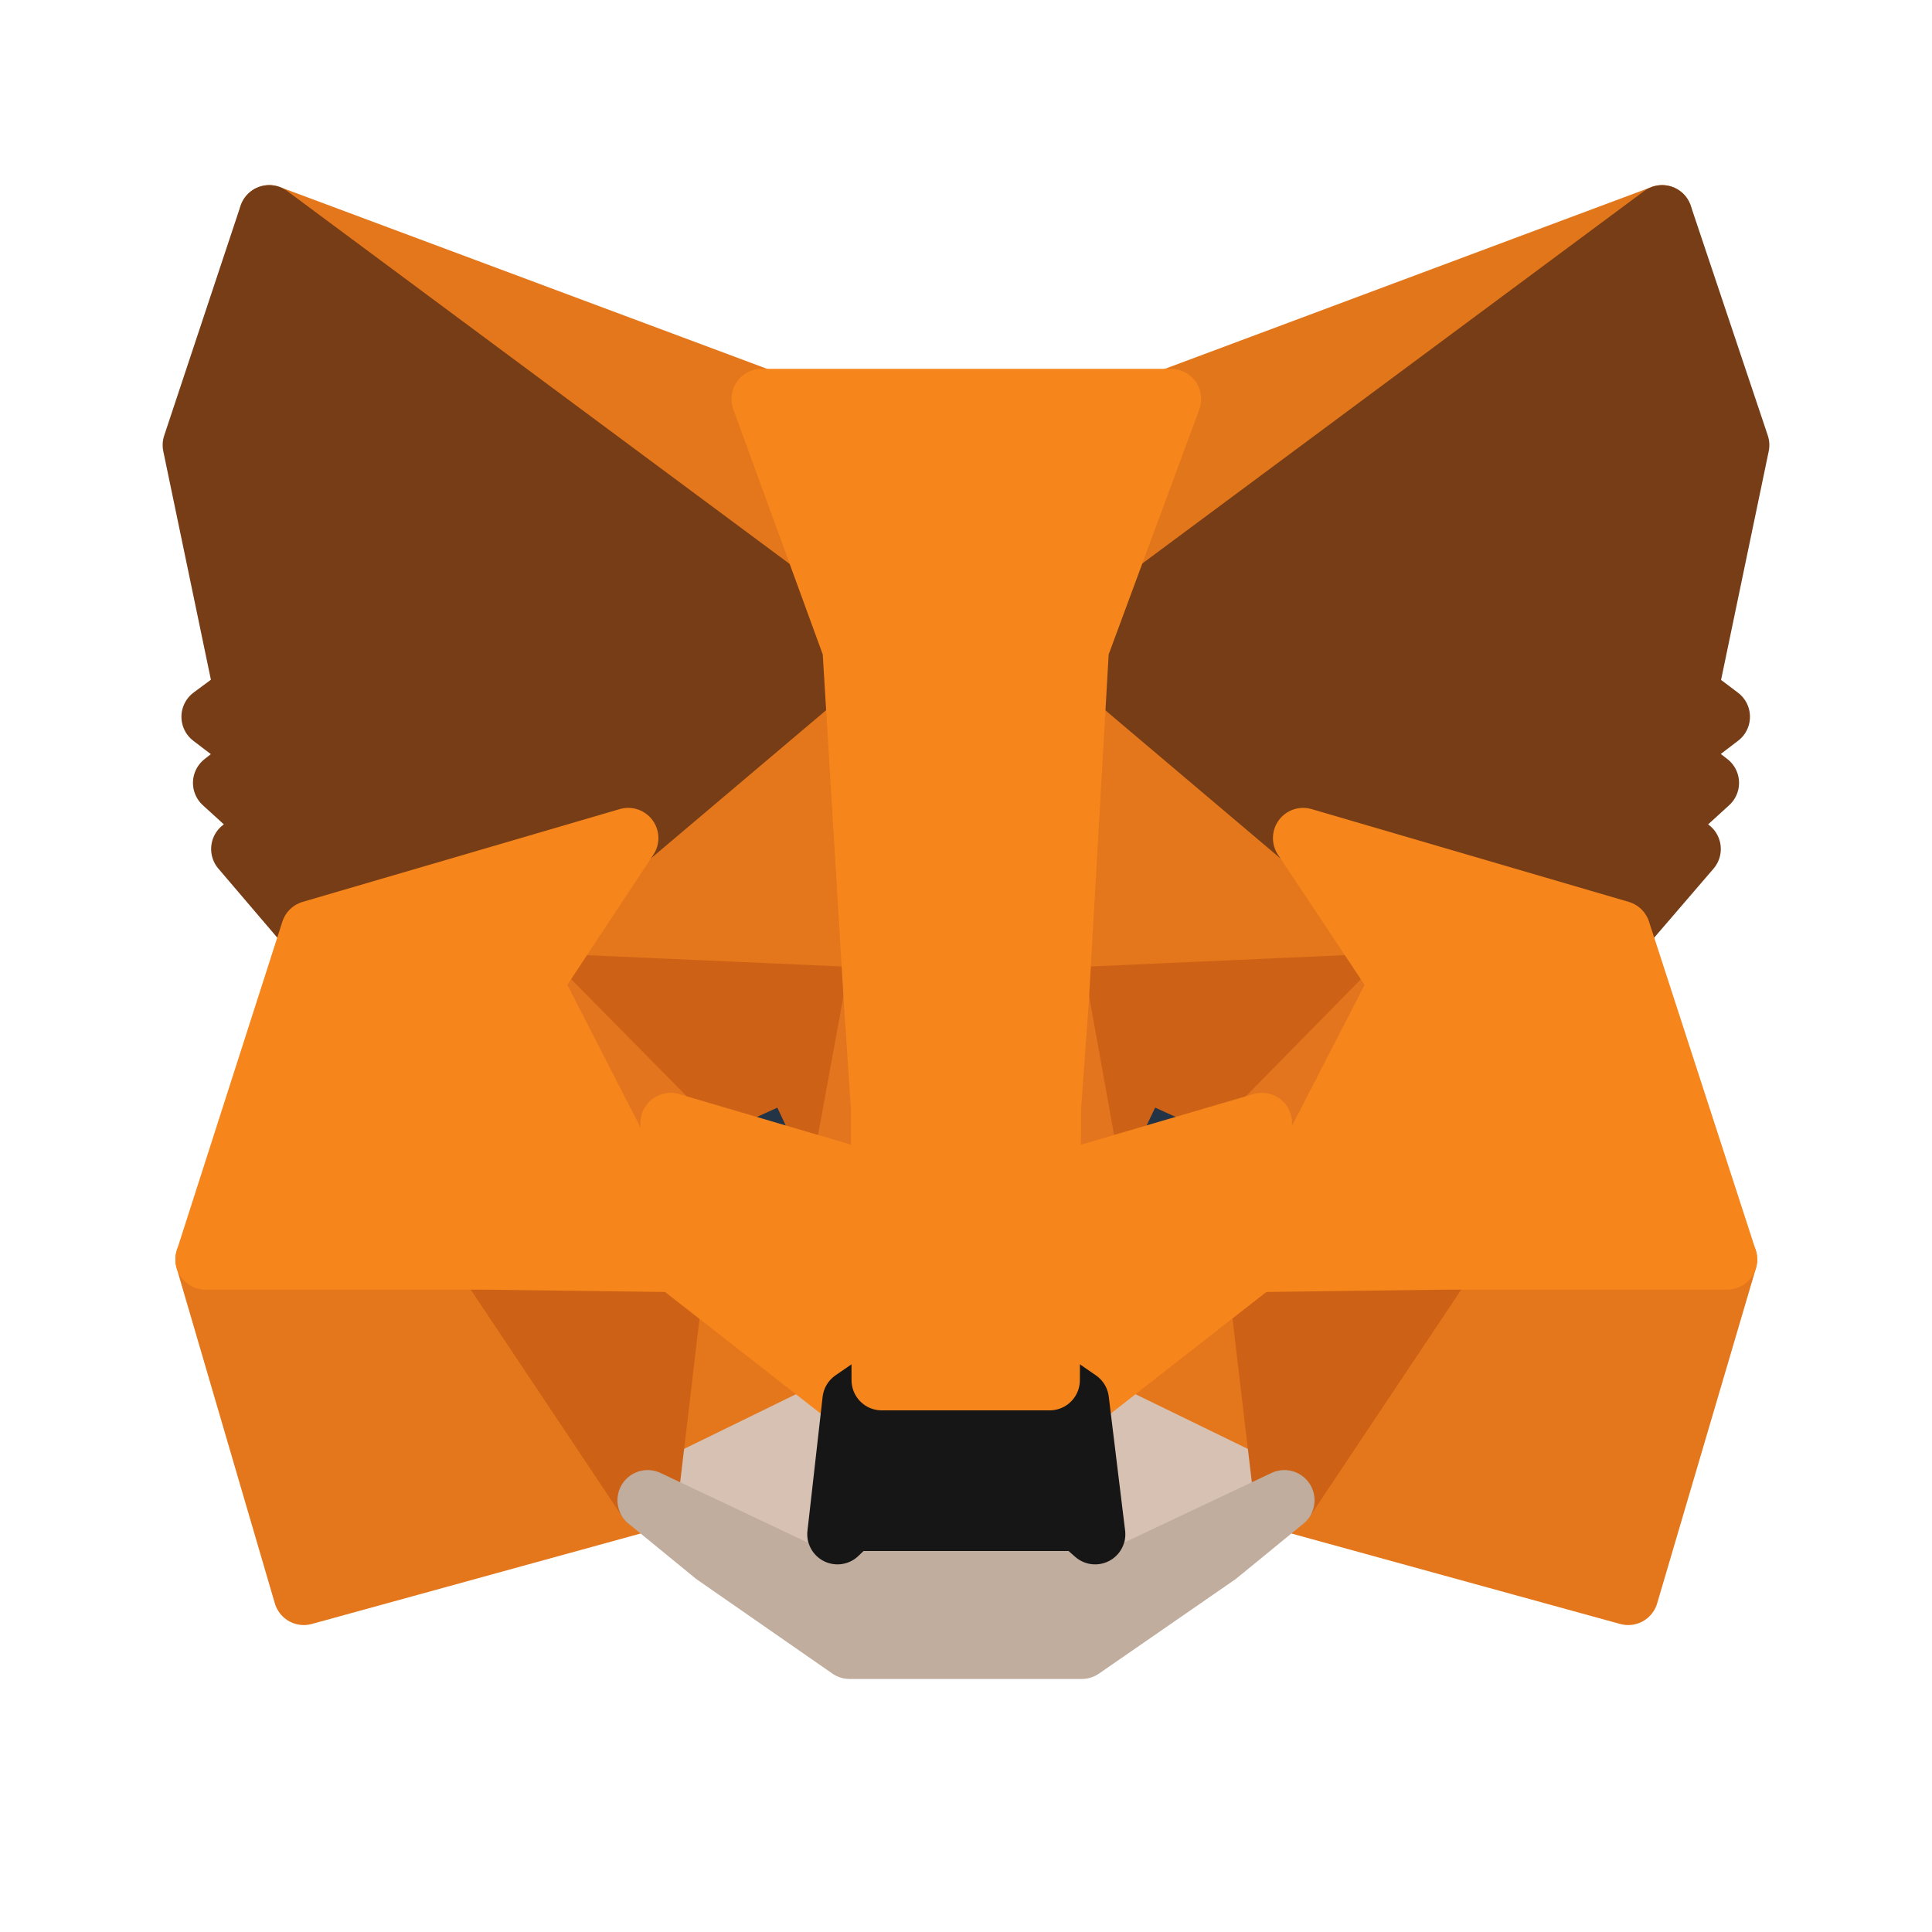
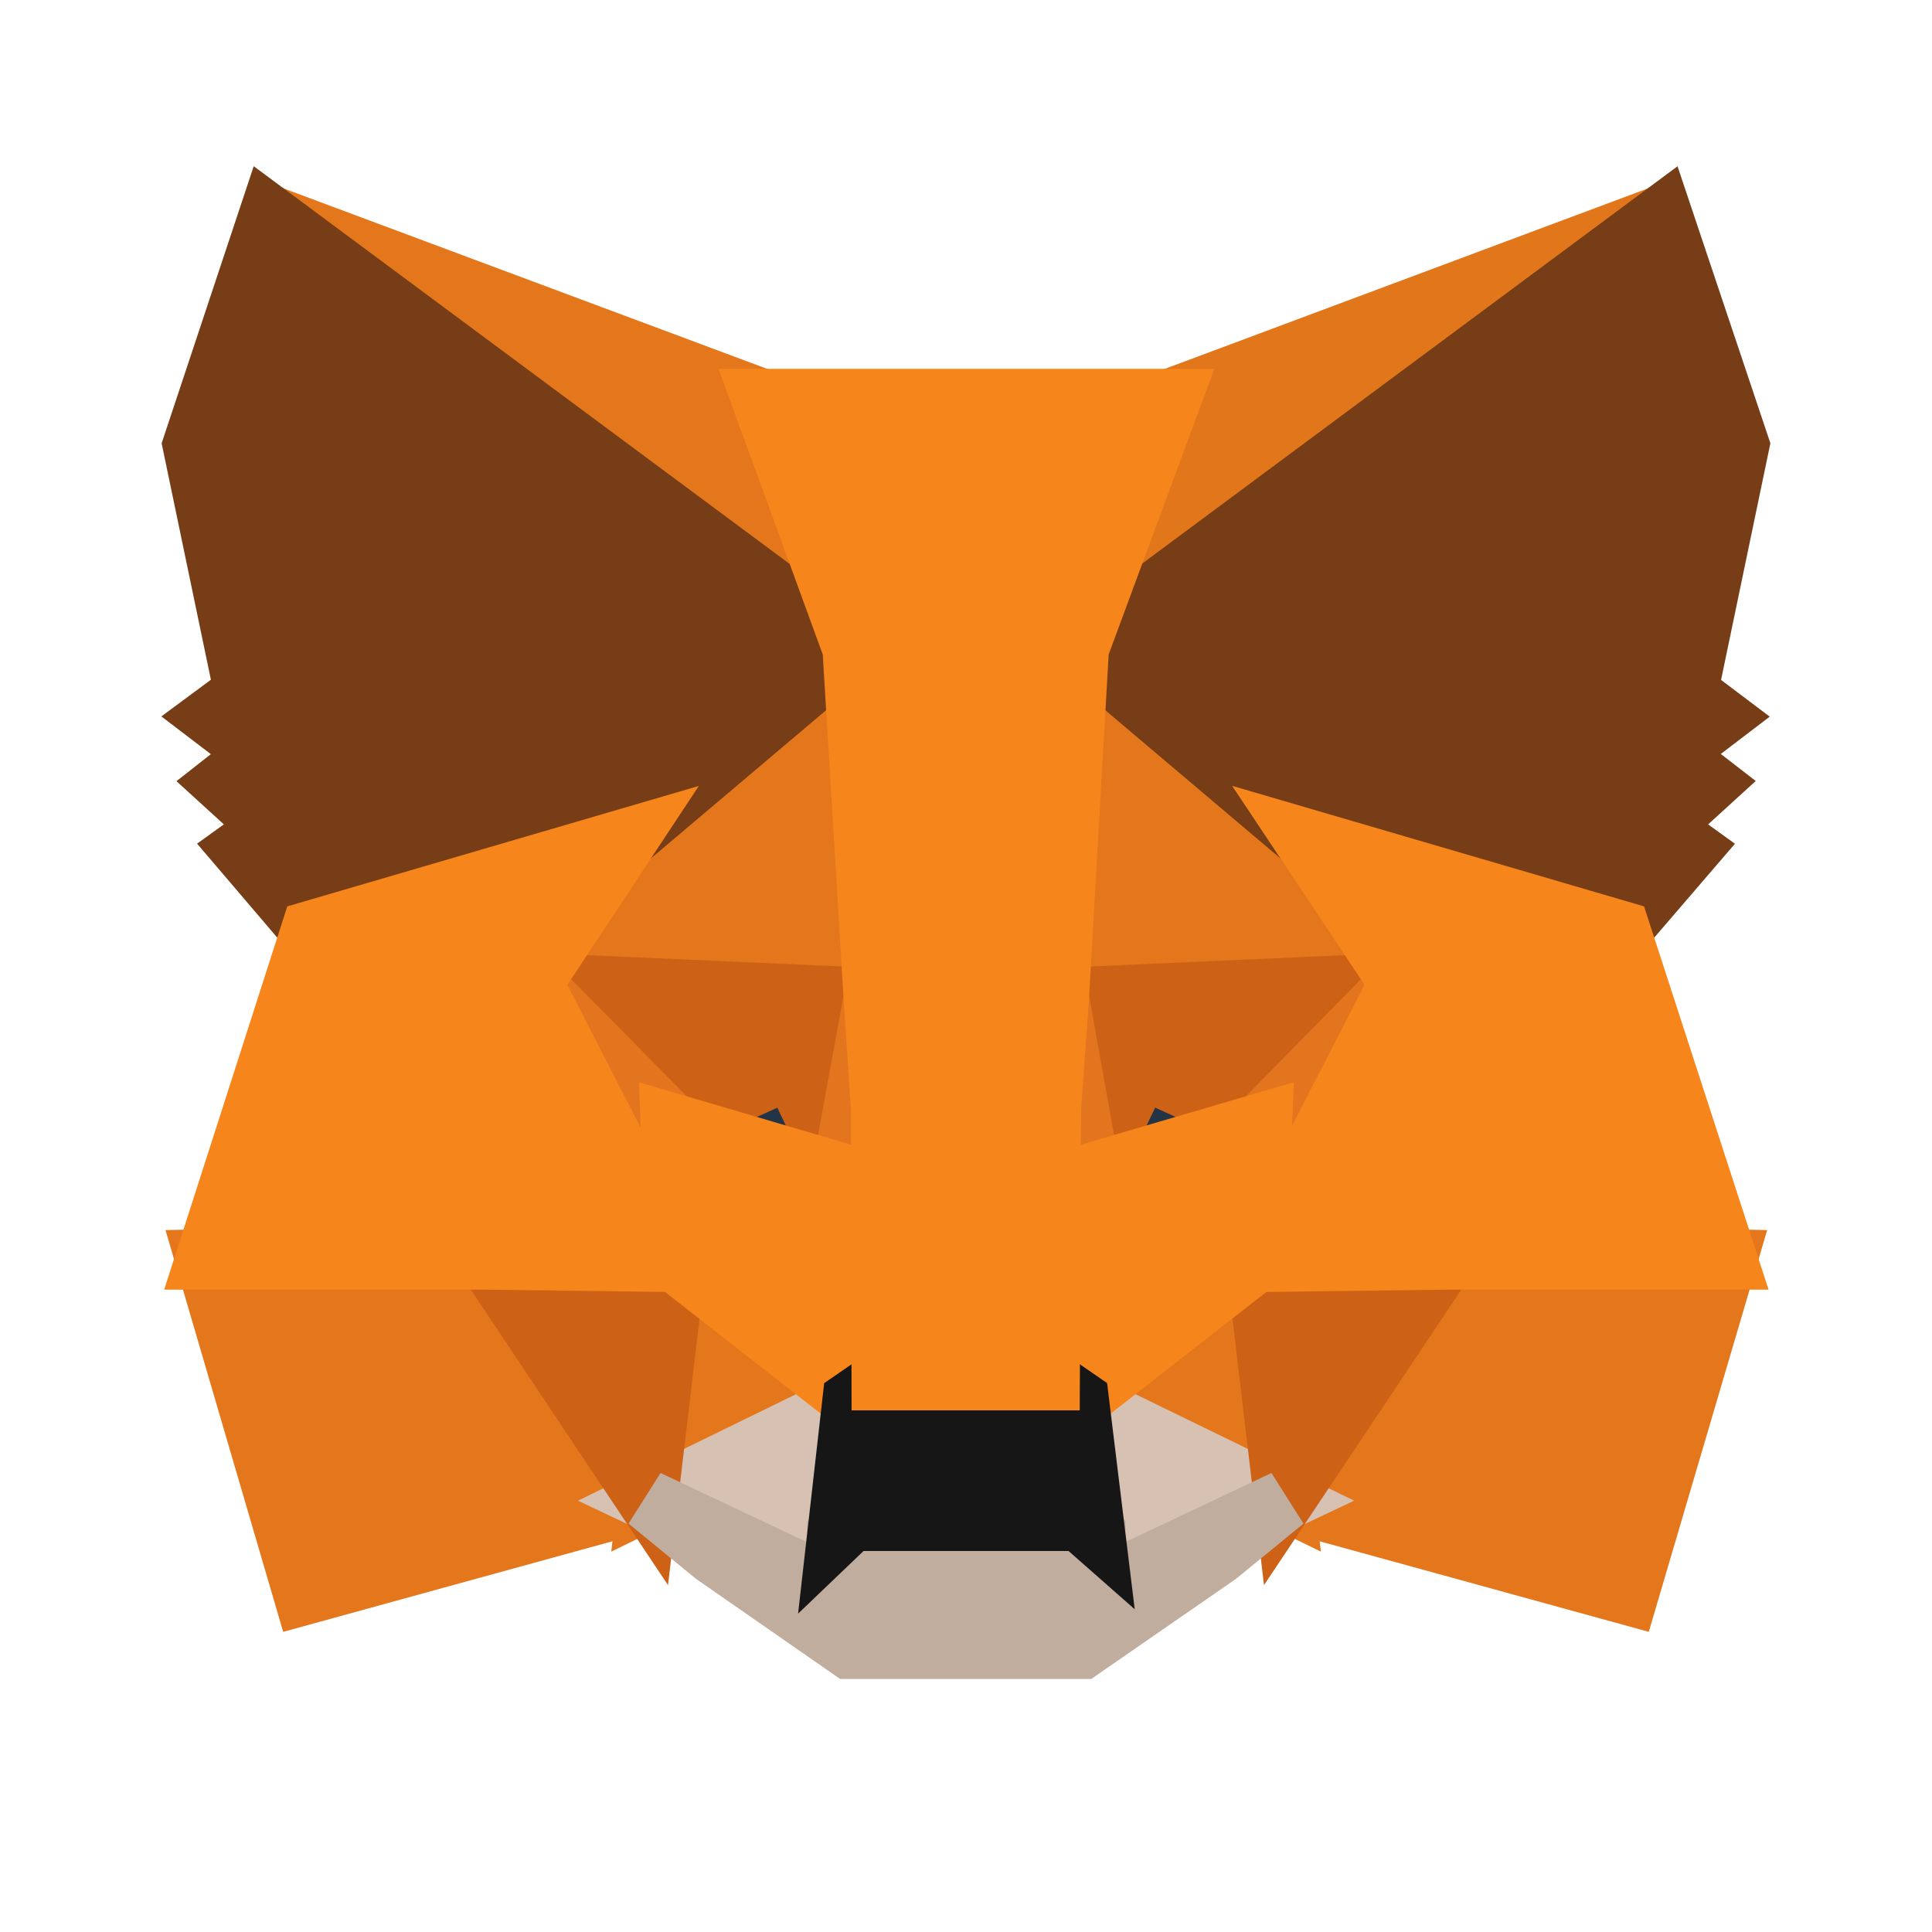
<svg xmlns="http://www.w3.org/2000/svg" width="32" height="32" viewBox="0 0 32 32" fill="none">
-   <path d="M27.53 3.566L17.537 10.988L19.385 6.609L27.53 3.566Z" fill="#E2761B" stroke="#E2761B" stroke-linecap="round" stroke-linejoin="round" />
-   <path d="M4.46 3.566L14.373 11.058L12.615 6.609L4.46 3.566Z" fill="#E4761B" stroke="#E4761B" stroke-linecap="round" stroke-linejoin="round" />
-   <path d="M23.935 20.771L21.273 24.849L26.968 26.416L28.605 20.861L23.935 20.771Z" fill="#E4761B" stroke="#E4761B" stroke-linecap="round" stroke-linejoin="round" />
-   <path d="M3.405 20.861L5.032 26.416L10.727 24.849L8.065 20.771L3.405 20.861Z" fill="#E4761B" stroke="#E4761B" stroke-linecap="round" stroke-linejoin="round" />
-   <path d="M10.405 13.881L8.819 16.281L14.473 16.532L14.272 10.456L10.405 13.881Z" fill="#E4761B" stroke="#E4761B" stroke-linecap="round" stroke-linejoin="round" />
-   <path d="M21.584 13.881L17.667 10.385L17.537 16.532L23.181 16.281L21.584 13.881Z" fill="#E4761B" stroke="#E4761B" stroke-linecap="round" stroke-linejoin="round" />
-   <path d="M10.727 24.849L14.122 23.192L11.189 20.901L10.727 24.849Z" fill="#E4761B" stroke="#E4761B" stroke-linecap="round" stroke-linejoin="round" />
-   <path d="M17.868 23.192L21.273 24.849L20.801 20.901L17.868 23.192Z" fill="#E4761B" stroke="#E4761B" stroke-linecap="round" stroke-linejoin="round" />
-   <path d="M21.273 24.849L17.868 23.191L18.139 25.411L18.109 26.345L21.273 24.849Z" fill="#D7C1B3" stroke="#D7C1B3" stroke-linecap="round" stroke-linejoin="round" />
-   <path d="M10.727 24.849L13.891 26.345L13.871 25.411L14.122 23.191L10.727 24.849Z" fill="#D7C1B3" stroke="#D7C1B3" stroke-linecap="round" stroke-linejoin="round" />
-   <path d="M13.941 19.435L11.108 18.601L13.107 17.687L13.941 19.435Z" fill="#233447" stroke="#233447" stroke-linecap="round" stroke-linejoin="round" />
-   <path d="M18.049 19.435L18.883 17.687L20.891 18.601L18.049 19.435Z" fill="#233447" stroke="#233447" stroke-linecap="round" stroke-linejoin="round" />
-   <path d="M10.727 24.849L11.209 20.771L8.065 20.861L10.727 24.849Z" fill="#CD6116" stroke="#CD6116" stroke-linecap="round" stroke-linejoin="round" />
-   <path d="M20.791 20.771L21.273 24.849L23.935 20.861L20.791 20.771Z" fill="#CD6116" stroke="#CD6116" stroke-linecap="round" stroke-linejoin="round" />
-   <path d="M23.181 16.281L17.537 16.532L18.059 19.435L18.893 17.687L20.901 18.601L23.181 16.281Z" fill="#CD6116" stroke="#CD6116" stroke-linecap="round" stroke-linejoin="round" />
-   <path d="M11.109 18.601L13.117 17.687L13.941 19.435L14.473 16.532L8.819 16.281L11.109 18.601Z" fill="#CD6116" stroke="#CD6116" stroke-linecap="round" stroke-linejoin="round" />
-   <path d="M8.819 16.281L11.189 20.901L11.109 18.601L8.819 16.281Z" fill="#E4751F" stroke="#E4751F" stroke-linecap="round" stroke-linejoin="round" />
-   <path d="M20.901 18.601L20.801 20.901L23.181 16.281L20.901 18.601Z" fill="#E4751F" stroke="#E4751F" stroke-linecap="round" stroke-linejoin="round" />
-   <path d="M14.473 16.532L13.941 19.435L14.604 22.86L14.755 18.35L14.473 16.532Z" fill="#E4751F" stroke="#E4751F" stroke-linecap="round" stroke-linejoin="round" />
-   <path d="M17.537 16.532L17.265 18.34L17.386 22.86L18.059 19.435L17.537 16.532Z" fill="#E4751F" stroke="#E4751F" stroke-linecap="round" stroke-linejoin="round" />
-   <path d="M18.059 19.435L17.386 22.86L17.868 23.192L20.801 20.901L20.901 18.601L18.059 19.435Z" fill="#F6851B" stroke="#F6851B" stroke-linecap="round" stroke-linejoin="round" />
-   <path d="M11.108 18.601L11.189 20.901L14.122 23.192L14.604 22.86L13.941 19.435L11.108 18.601Z" fill="#F6851B" stroke="#F6851B" stroke-linecap="round" stroke-linejoin="round" />
-   <path d="M18.109 26.345L18.139 25.411L17.888 25.19H14.102L13.871 25.411L13.891 26.345L10.727 24.849L11.832 25.753L14.072 27.309H17.918L20.168 25.753L21.273 24.849L18.109 26.345Z" fill="#C0AD9E" stroke="#C0AD9E" stroke-linecap="round" stroke-linejoin="round" />
-   <path d="M17.868 23.192L17.386 22.86H14.604L14.122 23.192L13.871 25.411L14.102 25.19H17.888L18.139 25.411L17.868 23.192Z" fill="#161616" stroke="#161616" stroke-linecap="round" stroke-linejoin="round" />
-   <path d="M27.952 11.47L28.806 7.372L27.53 3.566L17.868 10.737L21.584 13.881L26.837 15.417L28.002 14.062L27.5 13.7L28.304 12.967L27.681 12.485L28.485 11.872L27.952 11.47Z" fill="#763D16" stroke="#763D16" stroke-linecap="round" stroke-linejoin="round" />
-   <path d="M3.194 7.372L4.048 11.47L3.505 11.872L4.309 12.485L3.696 12.967L4.5 13.7L3.997 14.062L5.153 15.417L10.405 13.881L14.122 10.737L4.459 3.566L3.194 7.372Z" fill="#763D16" stroke="#763D16" stroke-linecap="round" stroke-linejoin="round" />
-   <path d="M26.837 15.418L21.584 13.881L23.181 16.281L20.801 20.901L23.935 20.861H28.605L26.837 15.418Z" fill="#F6851B" stroke="#F6851B" stroke-linecap="round" stroke-linejoin="round" />
-   <path d="M10.405 13.881L5.153 15.418L3.405 20.861H8.065L11.189 20.901L8.819 16.281L10.405 13.881Z" fill="#F6851B" stroke="#F6851B" stroke-linecap="round" stroke-linejoin="round" />
-   <path d="M17.537 16.532L17.868 10.737L19.395 6.609H12.615L14.122 10.737L14.473 16.532L14.594 18.36L14.604 22.86H17.386L17.406 18.36L17.537 16.532Z" fill="#F6851B" stroke="#F6851B" stroke-linecap="round" stroke-linejoin="round" />
+   <path d="M27.53 3.566L17.537 10.988L19.385 6.609L27.53 3.566Z" fill="#E2761B" stroke="#E2761B" strokeLinecap="round" strokeLinejoin="round" />
+   <path d="M4.46 3.566L14.373 11.058L12.615 6.609L4.46 3.566Z" fill="#E4761B" stroke="#E4761B" strokeLinecap="round" strokeLinejoin="round" />
+   <path d="M23.935 20.771L21.273 24.849L26.968 26.416L28.605 20.861L23.935 20.771Z" fill="#E4761B" stroke="#E4761B" strokeLinecap="round" strokeLinejoin="round" />
+   <path d="M3.405 20.861L5.032 26.416L10.727 24.849L8.065 20.771L3.405 20.861Z" fill="#E4761B" stroke="#E4761B" strokeLinecap="round" strokeLinejoin="round" />
+   <path d="M10.405 13.881L8.819 16.281L14.473 16.532L14.272 10.456L10.405 13.881Z" fill="#E4761B" stroke="#E4761B" strokeLinecap="round" strokeLinejoin="round" />
+   <path d="M21.584 13.881L17.667 10.385L17.537 16.532L23.181 16.281L21.584 13.881Z" fill="#E4761B" stroke="#E4761B" strokeLinecap="round" strokeLinejoin="round" />
+   <path d="M10.727 24.849L14.122 23.192L11.189 20.901L10.727 24.849Z" fill="#E4761B" stroke="#E4761B" strokeLinecap="round" strokeLinejoin="round" />
+   <path d="M17.868 23.192L21.273 24.849L20.801 20.901L17.868 23.192Z" fill="#E4761B" stroke="#E4761B" strokeLinecap="round" strokeLinejoin="round" />
+   <path d="M21.273 24.849L17.868 23.191L18.139 25.411L18.109 26.345L21.273 24.849Z" fill="#D7C1B3" stroke="#D7C1B3" strokeLinecap="round" strokeLinejoin="round" />
+   <path d="M10.727 24.849L13.891 26.345L13.871 25.411L14.122 23.191L10.727 24.849Z" fill="#D7C1B3" stroke="#D7C1B3" strokeLinecap="round" strokeLinejoin="round" />
+   <path d="M13.941 19.435L11.108 18.601L13.107 17.687L13.941 19.435Z" fill="#233447" stroke="#233447" strokeLinecap="round" strokeLinejoin="round" />
+   <path d="M18.049 19.435L18.883 17.687L20.891 18.601L18.049 19.435Z" fill="#233447" stroke="#233447" strokeLinecap="round" strokeLinejoin="round" />
+   <path d="M10.727 24.849L11.209 20.771L8.065 20.861L10.727 24.849Z" fill="#CD6116" stroke="#CD6116" strokeLinecap="round" strokeLinejoin="round" />
+   <path d="M20.791 20.771L21.273 24.849L23.935 20.861L20.791 20.771Z" fill="#CD6116" stroke="#CD6116" strokeLinecap="round" strokeLinejoin="round" />
+   <path d="M23.181 16.281L17.537 16.532L18.059 19.435L18.893 17.687L20.901 18.601L23.181 16.281Z" fill="#CD6116" stroke="#CD6116" strokeLinecap="round" strokeLinejoin="round" />
+   <path d="M11.109 18.601L13.117 17.687L13.941 19.435L14.473 16.532L8.819 16.281L11.109 18.601Z" fill="#CD6116" stroke="#CD6116" strokeLinecap="round" strokeLinejoin="round" />
+   <path d="M8.819 16.281L11.189 20.901L11.109 18.601L8.819 16.281Z" fill="#E4751F" stroke="#E4751F" strokeLinecap="round" strokeLinejoin="round" />
+   <path d="M20.901 18.601L20.801 20.901L23.181 16.281L20.901 18.601Z" fill="#E4751F" stroke="#E4751F" strokeLinecap="round" strokeLinejoin="round" />
+   <path d="M14.473 16.532L13.941 19.435L14.604 22.86L14.755 18.35L14.473 16.532Z" fill="#E4751F" stroke="#E4751F" strokeLinecap="round" strokeLinejoin="round" />
+   <path d="M17.537 16.532L17.265 18.34L17.386 22.86L18.059 19.435L17.537 16.532Z" fill="#E4751F" stroke="#E4751F" strokeLinecap="round" strokeLinejoin="round" />
+   <path d="M18.059 19.435L17.386 22.86L17.868 23.192L20.801 20.901L20.901 18.601L18.059 19.435Z" fill="#F6851B" stroke="#F6851B" strokeLinecap="round" strokeLinejoin="round" />
+   <path d="M11.108 18.601L11.189 20.901L14.122 23.192L14.604 22.86L13.941 19.435L11.108 18.601Z" fill="#F6851B" stroke="#F6851B" strokeLinecap="round" strokeLinejoin="round" />
+   <path d="M18.109 26.345L18.139 25.411L17.888 25.19H14.102L13.871 25.411L13.891 26.345L10.727 24.849L11.832 25.753L14.072 27.309H17.918L20.168 25.753L21.273 24.849L18.109 26.345Z" fill="#C0AD9E" stroke="#C0AD9E" strokeLinecap="round" strokeLinejoin="round" />
+   <path d="M17.868 23.192L17.386 22.86H14.604L14.122 23.192L13.871 25.411L14.102 25.19H17.888L18.139 25.411L17.868 23.192Z" fill="#161616" stroke="#161616" strokeLinecap="round" strokeLinejoin="round" />
+   <path d="M27.952 11.47L28.806 7.372L27.53 3.566L17.868 10.737L21.584 13.881L26.837 15.417L28.002 14.062L27.5 13.7L28.304 12.967L27.681 12.485L28.485 11.872L27.952 11.47Z" fill="#763D16" stroke="#763D16" strokeLinecap="round" strokeLinejoin="round" />
+   <path d="M3.194 7.372L4.048 11.47L3.505 11.872L4.309 12.485L3.696 12.967L4.5 13.7L3.997 14.062L5.153 15.417L10.405 13.881L14.122 10.737L4.459 3.566L3.194 7.372Z" fill="#763D16" stroke="#763D16" strokeLinecap="round" strokeLinejoin="round" />
+   <path d="M26.837 15.418L21.584 13.881L23.181 16.281L20.801 20.901L23.935 20.861H28.605L26.837 15.418Z" fill="#F6851B" stroke="#F6851B" strokeLinecap="round" strokeLinejoin="round" />
+   <path d="M10.405 13.881L5.153 15.418L3.405 20.861H8.065L11.189 20.901L8.819 16.281L10.405 13.881Z" fill="#F6851B" stroke="#F6851B" strokeLinecap="round" strokeLinejoin="round" />
+   <path d="M17.537 16.532L17.868 10.737L19.395 6.609H12.615L14.122 10.737L14.473 16.532L14.594 18.36L14.604 22.86H17.386L17.406 18.36L17.537 16.532Z" fill="#F6851B" stroke="#F6851B" strokeLinecap="round" strokeLinejoin="round" />
</svg>
